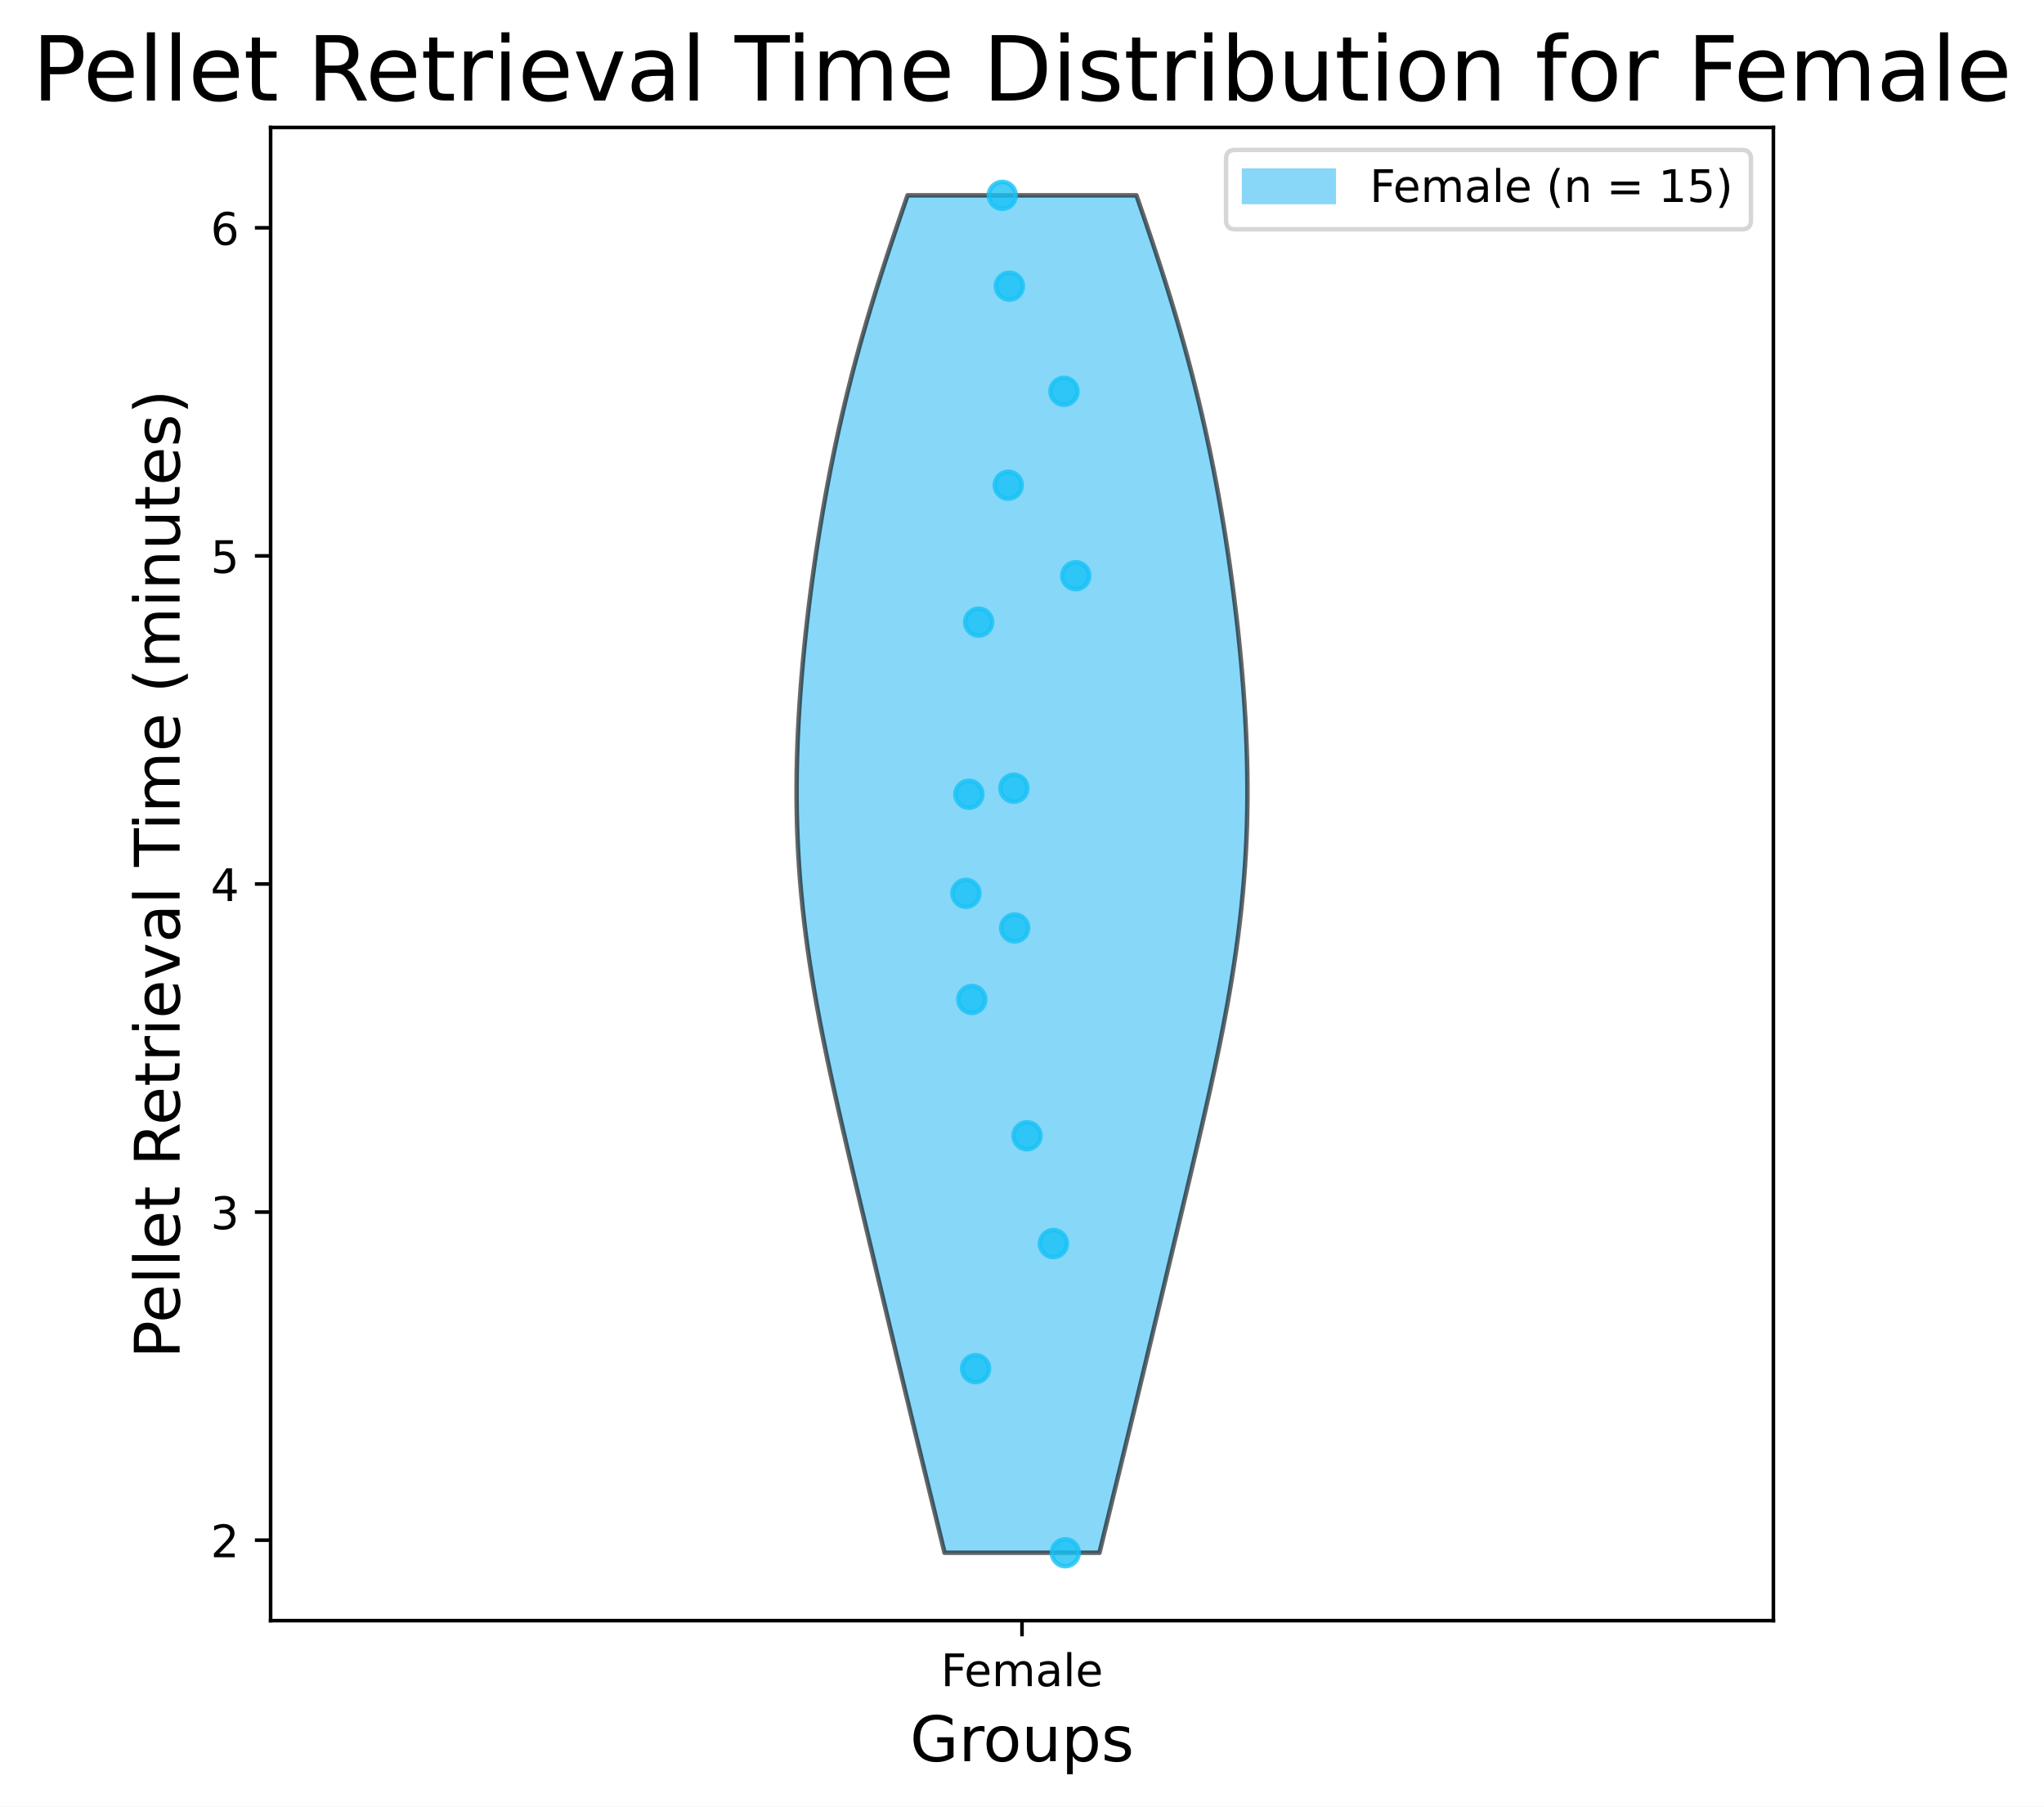
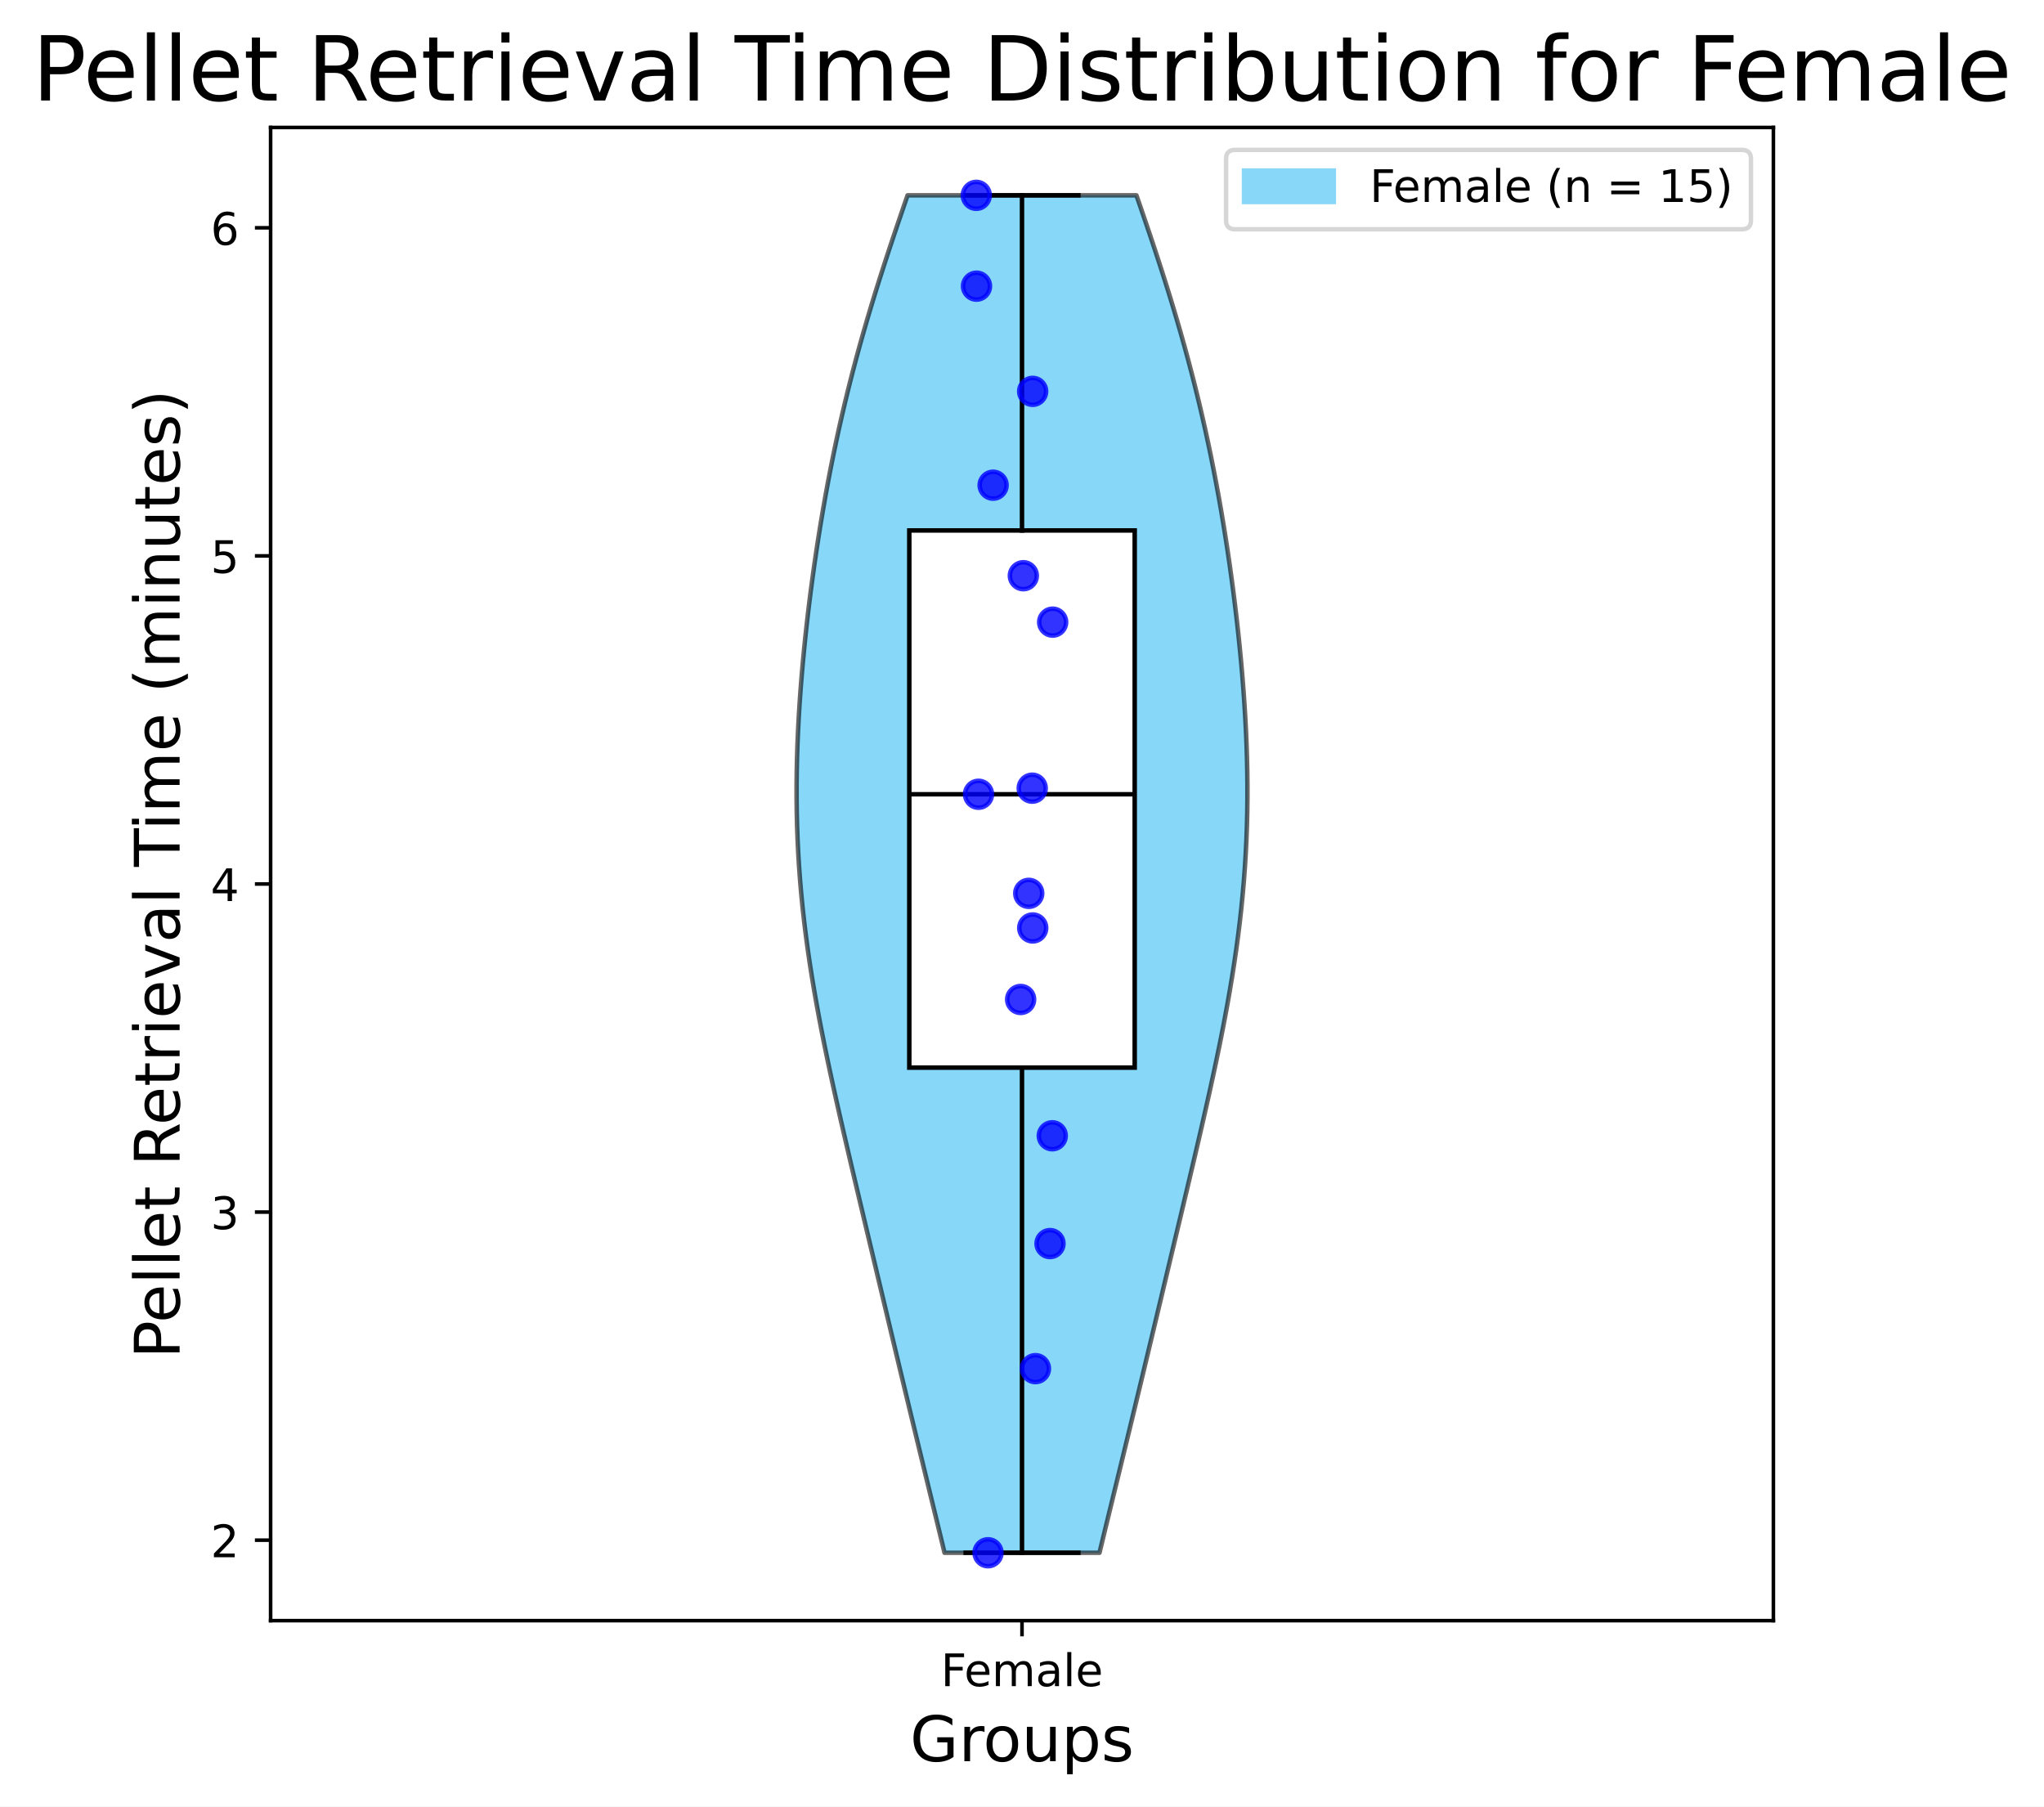
<svg xmlns="http://www.w3.org/2000/svg" xmlns:xlink="http://www.w3.org/1999/xlink" width="455.378pt" height="402.464pt" viewBox="0 0 455.378 402.464" version="1.1">
  <defs>
    <style type="text/css">*{stroke-linejoin: round; stroke-linecap: butt}</style>
  </defs>
  <g id="figure_1">
    <g id="patch_1">
      <path d="M 0 402.464  L 455.378 402.464  L 455.378 0  L 0 0  z " style="fill: #ffffff" />
    </g>
    <g id="axes_1">
      <g id="patch_2">
        <path d="M 60.289 361.037  L 395.089 361.037  L 395.089 28.397  L 60.289 28.397  z " style="fill: #ffffff" />
      </g>
      <g id="PolyCollection_1">
        <defs>
-           <path id="m61cc4d556c" d="M 244.951 -56.547  L 210.427 -56.547  L 209.687 -59.602  L 208.944 -62.657  L 208.199 -65.711  L 207.453 -68.766  L 206.707 -71.82  L 205.961 -74.875  L 205.217 -77.929  L 204.473 -80.984  L 203.731 -84.038  L 202.991 -87.093  L 202.253 -90.147  L 201.517 -93.202  L 200.782 -96.257  L 200.049 -99.311  L 199.317 -102.366  L 198.586 -105.42  L 197.856 -108.475  L 197.127 -111.529  L 196.397 -114.584  L 195.668 -117.638  L 194.939 -120.693  L 194.21 -123.748  L 193.481 -126.802  L 192.752 -129.857  L 192.024 -132.911  L 191.296 -135.966  L 190.571 -139.02  L 189.849 -142.075  L 189.13 -145.129  L 188.416 -148.184  L 187.708 -151.238  L 187.009 -154.293  L 186.319 -157.347  L 185.641 -160.402  L 184.976 -163.457  L 184.327 -166.511  L 183.695 -169.566  L 183.084 -172.62  L 182.495 -175.675  L 181.931 -178.729  L 181.393 -181.784  L 180.883 -184.838  L 180.405 -187.893  L 179.958 -190.947  L 179.545 -194.002  L 179.168 -197.057  L 178.827 -200.111  L 178.524 -203.166  L 178.258 -206.22  L 178.031 -209.275  L 177.843 -212.329  L 177.693 -215.384  L 177.581 -218.438  L 177.507 -221.493  L 177.47 -224.548  L 177.469 -227.602  L 177.503 -230.657  L 177.571 -233.711  L 177.671 -236.766  L 177.803 -239.82  L 177.964 -242.875  L 178.154 -245.929  L 178.371 -248.984  L 178.615 -252.038  L 178.883 -255.093  L 179.175 -258.147  L 179.491 -261.202  L 179.829 -264.257  L 180.189 -267.311  L 180.571 -270.366  L 180.975 -273.42  L 181.4 -276.475  L 181.846 -279.529  L 182.315 -282.584  L 182.806 -285.638  L 183.32 -288.693  L 183.857 -291.748  L 184.419 -294.802  L 185.005 -297.857  L 185.618 -300.911  L 186.256 -303.966  L 186.922 -307.02  L 187.615 -310.075  L 188.336 -313.129  L 189.085 -316.184  L 189.862 -319.238  L 190.668 -322.293  L 191.501 -325.348  L 192.362 -328.402  L 193.25 -331.457  L 194.163 -334.511  L 195.1 -337.566  L 196.061 -340.62  L 197.043 -343.675  L 198.044 -346.729  L 199.061 -349.784  L 200.094 -352.838  L 201.138 -355.893  L 202.191 -358.947  L 253.187 -358.947  L 253.187 -358.947  L 254.24 -355.893  L 255.284 -352.838  L 256.317 -349.784  L 257.335 -346.729  L 258.335 -343.675  L 259.317 -340.62  L 260.278 -337.566  L 261.215 -334.511  L 262.129 -331.457  L 263.016 -328.402  L 263.877 -325.348  L 264.71 -322.293  L 265.516 -319.238  L 266.293 -316.184  L 267.042 -313.129  L 267.763 -310.075  L 268.456 -307.02  L 269.122 -303.966  L 269.76 -300.911  L 270.373 -297.857  L 270.959 -294.802  L 271.521 -291.748  L 272.058 -288.693  L 272.572 -285.638  L 273.063 -282.584  L 273.532 -279.529  L 273.979 -276.475  L 274.404 -273.42  L 274.807 -270.366  L 275.189 -267.311  L 275.549 -264.257  L 275.887 -261.202  L 276.203 -258.147  L 276.495 -255.093  L 276.764 -252.038  L 277.007 -248.984  L 277.224 -245.929  L 277.414 -242.875  L 277.576 -239.82  L 277.707 -236.766  L 277.807 -233.711  L 277.875 -230.657  L 277.909 -227.602  L 277.908 -224.548  L 277.871 -221.493  L 277.797 -218.438  L 277.685 -215.384  L 277.535 -212.329  L 277.347 -209.275  L 277.12 -206.22  L 276.854 -203.166  L 276.551 -200.111  L 276.21 -197.057  L 275.833 -194.002  L 275.42 -190.947  L 274.974 -187.893  L 274.495 -184.838  L 273.985 -181.784  L 273.447 -178.729  L 272.883 -175.675  L 272.294 -172.62  L 271.683 -169.566  L 271.051 -166.511  L 270.402 -163.457  L 269.738 -160.402  L 269.059 -157.347  L 268.369 -154.293  L 267.67 -151.238  L 266.962 -148.184  L 266.248 -145.129  L 265.53 -142.075  L 264.807 -139.02  L 264.082 -135.966  L 263.355 -132.911  L 262.626 -129.857  L 261.897 -126.802  L 261.168 -123.748  L 260.439 -120.693  L 259.71 -117.638  L 258.981 -114.584  L 258.252 -111.529  L 257.522 -108.475  L 256.792 -105.42  L 256.061 -102.366  L 255.329 -99.311  L 254.596 -96.257  L 253.861 -93.202  L 253.125 -90.147  L 252.387 -87.093  L 251.647 -84.038  L 250.905 -80.984  L 250.161 -77.929  L 249.417 -74.875  L 248.671 -71.82  L 247.925 -68.766  L 247.179 -65.711  L 246.434 -62.657  L 245.691 -59.602  L 244.951 -56.547  z " style="stroke: #000000; stroke-opacity: 0.6" />
+           <path id="m3c4b15b2bb" d="M 244.951 -56.547  L 210.427 -56.547  L 209.687 -59.602  L 208.944 -62.657  L 208.199 -65.711  L 207.453 -68.766  L 206.707 -71.82  L 205.961 -74.875  L 205.217 -77.929  L 204.473 -80.984  L 203.731 -84.038  L 202.991 -87.093  L 202.253 -90.147  L 201.517 -93.202  L 200.782 -96.257  L 200.049 -99.311  L 199.317 -102.366  L 198.586 -105.42  L 197.856 -108.475  L 197.127 -111.529  L 196.397 -114.584  L 195.668 -117.638  L 194.939 -120.693  L 194.21 -123.748  L 193.481 -126.802  L 192.752 -129.857  L 192.024 -132.911  L 191.296 -135.966  L 190.571 -139.02  L 189.849 -142.075  L 189.13 -145.129  L 188.416 -148.184  L 187.708 -151.238  L 187.009 -154.293  L 186.319 -157.347  L 185.641 -160.402  L 184.976 -163.457  L 184.327 -166.511  L 183.695 -169.566  L 183.084 -172.62  L 182.495 -175.675  L 181.931 -178.729  L 181.393 -181.784  L 180.883 -184.838  L 180.405 -187.893  L 179.958 -190.947  L 179.545 -194.002  L 179.168 -197.057  L 178.827 -200.111  L 178.524 -203.166  L 178.258 -206.22  L 178.031 -209.275  L 177.843 -212.329  L 177.693 -215.384  L 177.581 -218.438  L 177.507 -221.493  L 177.47 -224.548  L 177.469 -227.602  L 177.503 -230.657  L 177.571 -233.711  L 177.671 -236.766  L 177.803 -239.82  L 177.964 -242.875  L 178.154 -245.929  L 178.371 -248.984  L 178.615 -252.038  L 178.883 -255.093  L 179.175 -258.147  L 179.491 -261.202  L 179.829 -264.257  L 180.189 -267.311  L 180.571 -270.366  L 180.975 -273.42  L 181.4 -276.475  L 181.846 -279.529  L 182.315 -282.584  L 182.806 -285.638  L 183.32 -288.693  L 183.857 -291.748  L 184.419 -294.802  L 185.005 -297.857  L 185.618 -300.911  L 186.256 -303.966  L 186.922 -307.02  L 187.615 -310.075  L 188.336 -313.129  L 189.085 -316.184  L 189.862 -319.238  L 190.668 -322.293  L 191.501 -325.348  L 192.362 -328.402  L 193.25 -331.457  L 194.163 -334.511  L 195.1 -337.566  L 196.061 -340.62  L 197.043 -343.675  L 198.044 -346.729  L 199.061 -349.784  L 200.094 -352.838  L 201.138 -355.893  L 202.191 -358.947  L 253.187 -358.947  L 253.187 -358.947  L 254.24 -355.893  L 255.284 -352.838  L 256.317 -349.784  L 257.335 -346.729  L 258.335 -343.675  L 259.317 -340.62  L 260.278 -337.566  L 261.215 -334.511  L 262.129 -331.457  L 263.016 -328.402  L 263.877 -325.348  L 264.71 -322.293  L 265.516 -319.238  L 266.293 -316.184  L 267.042 -313.129  L 267.763 -310.075  L 268.456 -307.02  L 269.122 -303.966  L 269.76 -300.911  L 270.373 -297.857  L 270.959 -294.802  L 271.521 -291.748  L 272.058 -288.693  L 272.572 -285.638  L 273.063 -282.584  L 273.532 -279.529  L 273.979 -276.475  L 274.404 -273.42  L 274.807 -270.366  L 275.189 -267.311  L 275.549 -264.257  L 275.887 -261.202  L 276.203 -258.147  L 276.495 -255.093  L 276.764 -252.038  L 277.007 -248.984  L 277.224 -245.929  L 277.414 -242.875  L 277.576 -239.82  L 277.707 -236.766  L 277.807 -233.711  L 277.875 -230.657  L 277.909 -227.602  L 277.908 -224.548  L 277.871 -221.493  L 277.797 -218.438  L 277.685 -215.384  L 277.535 -212.329  L 277.347 -209.275  L 277.12 -206.22  L 276.854 -203.166  L 276.551 -200.111  L 276.21 -197.057  L 275.833 -194.002  L 275.42 -190.947  L 274.974 -187.893  L 274.495 -184.838  L 273.985 -181.784  L 273.447 -178.729  L 272.883 -175.675  L 272.294 -172.62  L 271.683 -169.566  L 271.051 -166.511  L 270.402 -163.457  L 269.738 -160.402  L 269.059 -157.347  L 268.369 -154.293  L 267.67 -151.238  L 266.962 -148.184  L 266.248 -145.129  L 265.53 -142.075  L 264.807 -139.02  L 264.082 -135.966  L 263.355 -132.911  L 262.626 -129.857  L 261.897 -126.802  L 261.168 -123.748  L 260.439 -120.693  L 259.71 -117.638  L 258.981 -114.584  L 258.252 -111.529  L 257.522 -108.475  L 256.792 -105.42  L 256.061 -102.366  L 255.329 -99.311  L 254.596 -96.257  L 253.861 -93.202  L 253.125 -90.147  L 252.387 -87.093  L 251.647 -84.038  L 250.905 -80.984  L 250.161 -77.929  L 249.417 -74.875  L 248.671 -71.82  L 247.925 -68.766  L 247.179 -65.711  L 246.434 -62.657  L 245.691 -59.602  L 244.951 -56.547  z " style="stroke: #000000; stroke-opacity: 0.6" />
        </defs>
-         <g clip-path="url(#p6b167f30e0)">
-           <use xlink:href="#m61cc4d556c" x="0" y="402.464" style="fill: #38bcf5; fill-opacity: 0.6; stroke: #000000; stroke-opacity: 0.6" />
+         <g clip-path="url(#peb866b49e2)">
+           <use xlink:href="#m3c4b15b2bb" x="0" y="402.464" style="fill: #38bcf5; fill-opacity: 0.6; stroke: #000000; stroke-opacity: 0.6" />
        </g>
      </g>
      <g id="matplotlib.axis_1">
        <g id="xtick_1">
          <g id="line2d_1">
            <defs>
-               <path id="ma0b319fe1e" d="M 0 0  L 0 3.5  " style="stroke: #000000; stroke-width: 0.8" />
-             </defs>
-             <g>
-               <use xlink:href="#ma0b319fe1e" x="227.689" y="361.037" style="stroke: #000000; stroke-width: 0.8" />
+               <path id="m473e9df59f" d="M 0 0  L 0 3.5  " style="stroke: #000000; stroke-width: 0.8" />
+             </defs>
+             <g>
+               <use xlink:href="#m473e9df59f" x="227.689" y="361.037" style="stroke: #000000; stroke-width: 0.8" />
            </g>
          </g>
          <g id="text_1">
            <g transform="translate(209.6117 375.6353) scale(0.1 -0.1)">
              <defs>
                <path id="DejaVuSans-46" d="M 628 4666  L 3309 4666  L 3309 4134  L 1259 4134  L 1259 2759  L 3109 2759  L 3109 2228  L 1259 2228  L 1259 0  L 628 0  L 628 4666  z " transform="scale(0.015625)" />
                <path id="DejaVuSans-65" d="M 3597 1894  L 3597 1613  L 953 1613  Q 991 1019 1311 708  Q 1631 397 2203 397  Q 2534 397 2845 478  Q 3156 559 3463 722  L 3463 178  Q 3153 47 2828 -22  Q 2503 -91 2169 -91  Q 1331 -91 842 396  Q 353 884 353 1716  Q 353 2575 817 3079  Q 1281 3584 2069 3584  Q 2775 3584 3186 3129  Q 3597 2675 3597 1894  z M 3022 2063  Q 3016 2534 2758 2815  Q 2500 3097 2075 3097  Q 1594 3097 1305 2825  Q 1016 2553 972 2059  L 3022 2063  z " transform="scale(0.015625)" />
                <path id="DejaVuSans-6d" d="M 3328 2828  Q 3544 3216 3844 3400  Q 4144 3584 4550 3584  Q 5097 3584 5394 3201  Q 5691 2819 5691 2113  L 5691 0  L 5113 0  L 5113 2094  Q 5113 2597 4934 2840  Q 4756 3084 4391 3084  Q 3944 3084 3684 2787  Q 3425 2491 3425 1978  L 3425 0  L 2847 0  L 2847 2094  Q 2847 2600 2669 2842  Q 2491 3084 2119 3084  Q 1678 3084 1418 2786  Q 1159 2488 1159 1978  L 1159 0  L 581 0  L 581 3500  L 1159 3500  L 1159 2956  Q 1356 3278 1631 3431  Q 1906 3584 2284 3584  Q 2666 3584 2933 3390  Q 3200 3197 3328 2828  z " transform="scale(0.015625)" />
                <path id="DejaVuSans-61" d="M 2194 1759  Q 1497 1759 1228 1600  Q 959 1441 959 1056  Q 959 750 1161 570  Q 1363 391 1709 391  Q 2188 391 2477 730  Q 2766 1069 2766 1631  L 2766 1759  L 2194 1759  z M 3341 1997  L 3341 0  L 2766 0  L 2766 531  Q 2569 213 2275 61  Q 1981 -91 1556 -91  Q 1019 -91 701 211  Q 384 513 384 1019  Q 384 1609 779 1909  Q 1175 2209 1959 2209  L 2766 2209  L 2766 2266  Q 2766 2663 2505 2880  Q 2244 3097 1772 3097  Q 1472 3097 1187 3025  Q 903 2953 641 2809  L 641 3341  Q 956 3463 1253 3523  Q 1550 3584 1831 3584  Q 2591 3584 2966 3190  Q 3341 2797 3341 1997  z " transform="scale(0.015625)" />
                <path id="DejaVuSans-6c" d="M 603 4863  L 1178 4863  L 1178 0  L 603 0  L 603 4863  z " transform="scale(0.015625)" />
              </defs>
              <use xlink:href="#DejaVuSans-46" />
              <use xlink:href="#DejaVuSans-65" x="52.02" />
              <use xlink:href="#DejaVuSans-6d" x="113.543" />
              <use xlink:href="#DejaVuSans-61" x="210.955" />
              <use xlink:href="#DejaVuSans-6c" x="272.234" />
              <use xlink:href="#DejaVuSans-65" x="300.018" />
            </g>
          </g>
        </g>
        <g id="text_2">
          <g transform="translate(202.7352 392.3528) scale(0.14 -0.14)">
            <defs>
              <path id="DejaVuSans-47" d="M 3809 666  L 3809 1919  L 2778 1919  L 2778 2438  L 4434 2438  L 4434 434  Q 4069 175 3628 42  Q 3188 -91 2688 -91  Q 1594 -91 976 548  Q 359 1188 359 2328  Q 359 3472 976 4111  Q 1594 4750 2688 4750  Q 3144 4750 3555 4637  Q 3966 4525 4313 4306  L 4313 3634  Q 3963 3931 3569 4081  Q 3175 4231 2741 4231  Q 1884 4231 1454 3753  Q 1025 3275 1025 2328  Q 1025 1384 1454 906  Q 1884 428 2741 428  Q 3075 428 3337 486  Q 3600 544 3809 666  z " transform="scale(0.015625)" />
              <path id="DejaVuSans-72" d="M 2631 2963  Q 2534 3019 2420 3045  Q 2306 3072 2169 3072  Q 1681 3072 1420 2755  Q 1159 2438 1159 1844  L 1159 0  L 581 0  L 581 3500  L 1159 3500  L 1159 2956  Q 1341 3275 1631 3429  Q 1922 3584 2338 3584  Q 2397 3584 2469 3576  Q 2541 3569 2628 3553  L 2631 2963  z " transform="scale(0.015625)" />
              <path id="DejaVuSans-6f" d="M 1959 3097  Q 1497 3097 1228 2736  Q 959 2375 959 1747  Q 959 1119 1226 758  Q 1494 397 1959 397  Q 2419 397 2687 759  Q 2956 1122 2956 1747  Q 2956 2369 2687 2733  Q 2419 3097 1959 3097  z M 1959 3584  Q 2709 3584 3137 3096  Q 3566 2609 3566 1747  Q 3566 888 3137 398  Q 2709 -91 1959 -91  Q 1206 -91 779 398  Q 353 888 353 1747  Q 353 2609 779 3096  Q 1206 3584 1959 3584  z " transform="scale(0.015625)" />
              <path id="DejaVuSans-75" d="M 544 1381  L 544 3500  L 1119 3500  L 1119 1403  Q 1119 906 1312 657  Q 1506 409 1894 409  Q 2359 409 2629 706  Q 2900 1003 2900 1516  L 2900 3500  L 3475 3500  L 3475 0  L 2900 0  L 2900 538  Q 2691 219 2414 64  Q 2138 -91 1772 -91  Q 1169 -91 856 284  Q 544 659 544 1381  z M 1991 3584  L 1991 3584  z " transform="scale(0.015625)" />
              <path id="DejaVuSans-70" d="M 1159 525  L 1159 -1331  L 581 -1331  L 581 3500  L 1159 3500  L 1159 2969  Q 1341 3281 1617 3432  Q 1894 3584 2278 3584  Q 2916 3584 3314 3078  Q 3713 2572 3713 1747  Q 3713 922 3314 415  Q 2916 -91 2278 -91  Q 1894 -91 1617 61  Q 1341 213 1159 525  z M 3116 1747  Q 3116 2381 2855 2742  Q 2594 3103 2138 3103  Q 1681 3103 1420 2742  Q 1159 2381 1159 1747  Q 1159 1113 1420 752  Q 1681 391 2138 391  Q 2594 391 2855 752  Q 3116 1113 3116 1747  z " transform="scale(0.015625)" />
              <path id="DejaVuSans-73" d="M 2834 3397  L 2834 2853  Q 2591 2978 2328 3040  Q 2066 3103 1784 3103  Q 1356 3103 1142 2972  Q 928 2841 928 2578  Q 928 2378 1081 2264  Q 1234 2150 1697 2047  L 1894 2003  Q 2506 1872 2764 1633  Q 3022 1394 3022 966  Q 3022 478 2636 193  Q 2250 -91 1575 -91  Q 1294 -91 989 -36  Q 684 19 347 128  L 347 722  Q 666 556 975 473  Q 1284 391 1588 391  Q 1994 391 2212 530  Q 2431 669 2431 922  Q 2431 1156 2273 1281  Q 2116 1406 1581 1522  L 1381 1569  Q 847 1681 609 1914  Q 372 2147 372 2553  Q 372 3047 722 3315  Q 1072 3584 1716 3584  Q 2034 3584 2315 3537  Q 2597 3491 2834 3397  z " transform="scale(0.015625)" />
            </defs>
            <use xlink:href="#DejaVuSans-47" />
            <use xlink:href="#DejaVuSans-72" x="77.49" />
            <use xlink:href="#DejaVuSans-6f" x="116.354" />
            <use xlink:href="#DejaVuSans-75" x="177.535" />
            <use xlink:href="#DejaVuSans-70" x="240.914" />
            <use xlink:href="#DejaVuSans-73" x="304.391" />
          </g>
        </g>
      </g>
      <g id="matplotlib.axis_2">
        <g id="ytick_1">
          <g id="line2d_2">
            <defs>
-               <path id="m61350d45e8" d="M 0 0  L -3.5 0  " style="stroke: #000000; stroke-width: 0.8" />
-             </defs>
-             <g>
-               <use xlink:href="#m61350d45e8" x="60.289" y="343.114" style="stroke: #000000; stroke-width: 0.8" />
+               <path id="m2803e04459" d="M 0 0  L -3.5 0  " style="stroke: #000000; stroke-width: 0.8" />
+             </defs>
+             <g>
+               <use xlink:href="#m2803e04459" x="60.289" y="343.114" style="stroke: #000000; stroke-width: 0.8" />
            </g>
          </g>
          <g id="text_3">
            <g transform="translate(46.92656 346.9131) scale(0.1 -0.1)">
              <defs>
                <path id="DejaVuSans-32" d="M 1228 531  L 3431 531  L 3431 0  L 469 0  L 469 531  Q 828 903 1448 1529  Q 2069 2156 2228 2338  Q 2531 2678 2651 2914  Q 2772 3150 2772 3378  Q 2772 3750 2511 3984  Q 2250 4219 1831 4219  Q 1534 4219 1204 4116  Q 875 4013 500 3803  L 500 4441  Q 881 4594 1212 4672  Q 1544 4750 1819 4750  Q 2544 4750 2975 4387  Q 3406 4025 3406 3419  Q 3406 3131 3298 2873  Q 3191 2616 2906 2266  Q 2828 2175 2409 1742  Q 1991 1309 1228 531  z " transform="scale(0.015625)" />
              </defs>
              <use xlink:href="#DejaVuSans-32" />
            </g>
          </g>
        </g>
        <g id="ytick_2">
          <g id="line2d_3">
            <g>
-               <use xlink:href="#m61350d45e8" x="60.289" y="270.023" style="stroke: #000000; stroke-width: 0.8" />
+               <use xlink:href="#m2803e04459" x="60.289" y="270.023" style="stroke: #000000; stroke-width: 0.8" />
            </g>
          </g>
          <g id="text_4">
            <g transform="translate(46.92656 273.8222) scale(0.1 -0.1)">
              <defs>
                <path id="DejaVuSans-33" d="M 2597 2516  Q 3050 2419 3304 2112  Q 3559 1806 3559 1356  Q 3559 666 3084 287  Q 2609 -91 1734 -91  Q 1441 -91 1130 -33  Q 819 25 488 141  L 488 750  Q 750 597 1062 519  Q 1375 441 1716 441  Q 2309 441 2620 675  Q 2931 909 2931 1356  Q 2931 1769 2642 2001  Q 2353 2234 1838 2234  L 1294 2234  L 1294 2753  L 1863 2753  Q 2328 2753 2575 2939  Q 2822 3125 2822 3475  Q 2822 3834 2567 4026  Q 2313 4219 1838 4219  Q 1578 4219 1281 4162  Q 984 4106 628 3988  L 628 4550  Q 988 4650 1302 4700  Q 1616 4750 1894 4750  Q 2613 4750 3031 4423  Q 3450 4097 3450 3541  Q 3450 3153 3228 2886  Q 3006 2619 2597 2516  z " transform="scale(0.015625)" />
              </defs>
              <use xlink:href="#DejaVuSans-33" />
            </g>
          </g>
        </g>
        <g id="ytick_3">
          <g id="line2d_4">
            <g>
-               <use xlink:href="#m61350d45e8" x="60.289" y="196.932" style="stroke: #000000; stroke-width: 0.8" />
+               <use xlink:href="#m2803e04459" x="60.289" y="196.932" style="stroke: #000000; stroke-width: 0.8" />
            </g>
          </g>
          <g id="text_5">
            <g transform="translate(46.92656 200.7313) scale(0.1 -0.1)">
              <defs>
                <path id="DejaVuSans-34" d="M 2419 4116  L 825 1625  L 2419 1625  L 2419 4116  z M 2253 4666  L 3047 4666  L 3047 1625  L 3713 1625  L 3713 1100  L 3047 1100  L 3047 0  L 2419 0  L 2419 1100  L 313 1100  L 313 1709  L 2253 4666  z " transform="scale(0.015625)" />
              </defs>
              <use xlink:href="#DejaVuSans-34" />
            </g>
          </g>
        </g>
        <g id="ytick_4">
          <g id="line2d_5">
            <g>
-               <use xlink:href="#m61350d45e8" x="60.289" y="123.841" style="stroke: #000000; stroke-width: 0.8" />
+               <use xlink:href="#m2803e04459" x="60.289" y="123.841" style="stroke: #000000; stroke-width: 0.8" />
            </g>
          </g>
          <g id="text_6">
            <g transform="translate(46.92656 127.6405) scale(0.1 -0.1)">
              <defs>
                <path id="DejaVuSans-35" d="M 691 4666  L 3169 4666  L 3169 4134  L 1269 4134  L 1269 2991  Q 1406 3038 1543 3061  Q 1681 3084 1819 3084  Q 2600 3084 3056 2656  Q 3513 2228 3513 1497  Q 3513 744 3044 326  Q 2575 -91 1722 -91  Q 1428 -91 1123 -41  Q 819 9 494 109  L 494 744  Q 775 591 1075 516  Q 1375 441 1709 441  Q 2250 441 2565 725  Q 2881 1009 2881 1497  Q 2881 1984 2565 2268  Q 2250 2553 1709 2553  Q 1456 2553 1204 2497  Q 953 2441 691 2322  L 691 4666  z " transform="scale(0.015625)" />
              </defs>
              <use xlink:href="#DejaVuSans-35" />
            </g>
          </g>
        </g>
        <g id="ytick_5">
          <g id="line2d_6">
            <g>
-               <use xlink:href="#m61350d45e8" x="60.289" y="50.75" style="stroke: #000000; stroke-width: 0.8" />
+               <use xlink:href="#m2803e04459" x="60.289" y="50.75" style="stroke: #000000; stroke-width: 0.8" />
            </g>
          </g>
          <g id="text_7">
            <g transform="translate(46.92656 54.54957) scale(0.1 -0.1)">
              <defs>
                <path id="DejaVuSans-36" d="M 2113 2584  Q 1688 2584 1439 2293  Q 1191 2003 1191 1497  Q 1191 994 1439 701  Q 1688 409 2113 409  Q 2538 409 2786 701  Q 3034 994 3034 1497  Q 3034 2003 2786 2293  Q 2538 2584 2113 2584  z M 3366 4563  L 3366 3988  Q 3128 4100 2886 4159  Q 2644 4219 2406 4219  Q 1781 4219 1451 3797  Q 1122 3375 1075 2522  Q 1259 2794 1537 2939  Q 1816 3084 2150 3084  Q 2853 3084 3261 2657  Q 3669 2231 3669 1497  Q 3669 778 3244 343  Q 2819 -91 2113 -91  Q 1303 -91 875 529  Q 447 1150 447 2328  Q 447 3434 972 4092  Q 1497 4750 2381 4750  Q 2619 4750 2861 4703  Q 3103 4656 3366 4563  z " transform="scale(0.015625)" />
              </defs>
              <use xlink:href="#DejaVuSans-36" />
            </g>
          </g>
        </g>
        <g id="text_8">
          <g transform="translate(40.015 302.6361) rotate(-90) scale(0.14 -0.14)">
            <defs>
              <path id="DejaVuSans-50" d="M 1259 4147  L 1259 2394  L 2053 2394  Q 2494 2394 2734 2622  Q 2975 2850 2975 3272  Q 2975 3691 2734 3919  Q 2494 4147 2053 4147  L 1259 4147  z M 628 4666  L 2053 4666  Q 2838 4666 3239 4311  Q 3641 3956 3641 3272  Q 3641 2581 3239 2228  Q 2838 1875 2053 1875  L 1259 1875  L 1259 0  L 628 0  L 628 4666  z " transform="scale(0.015625)" />
              <path id="DejaVuSans-74" d="M 1172 4494  L 1172 3500  L 2356 3500  L 2356 3053  L 1172 3053  L 1172 1153  Q 1172 725 1289 603  Q 1406 481 1766 481  L 2356 481  L 2356 0  L 1766 0  Q 1100 0 847 248  Q 594 497 594 1153  L 594 3053  L 172 3053  L 172 3500  L 594 3500  L 594 4494  L 1172 4494  z " transform="scale(0.015625)" />
              <path id="DejaVuSans-20" transform="scale(0.015625)" />
              <path id="DejaVuSans-52" d="M 2841 2188  Q 3044 2119 3236 1894  Q 3428 1669 3622 1275  L 4263 0  L 3584 0  L 2988 1197  Q 2756 1666 2539 1819  Q 2322 1972 1947 1972  L 1259 1972  L 1259 0  L 628 0  L 628 4666  L 2053 4666  Q 2853 4666 3247 4331  Q 3641 3997 3641 3322  Q 3641 2881 3436 2590  Q 3231 2300 2841 2188  z M 1259 4147  L 1259 2491  L 2053 2491  Q 2509 2491 2742 2702  Q 2975 2913 2975 3322  Q 2975 3731 2742 3939  Q 2509 4147 2053 4147  L 1259 4147  z " transform="scale(0.015625)" />
              <path id="DejaVuSans-69" d="M 603 3500  L 1178 3500  L 1178 0  L 603 0  L 603 3500  z M 603 4863  L 1178 4863  L 1178 4134  L 603 4134  L 603 4863  z " transform="scale(0.015625)" />
              <path id="DejaVuSans-76" d="M 191 3500  L 800 3500  L 1894 563  L 2988 3500  L 3597 3500  L 2284 0  L 1503 0  L 191 3500  z " transform="scale(0.015625)" />
              <path id="DejaVuSans-54" d="M -19 4666  L 3928 4666  L 3928 4134  L 2272 4134  L 2272 0  L 1638 0  L 1638 4134  L -19 4134  L -19 4666  z " transform="scale(0.015625)" />
              <path id="DejaVuSans-28" d="M 1984 4856  Q 1566 4138 1362 3434  Q 1159 2731 1159 2009  Q 1159 1288 1364 580  Q 1569 -128 1984 -844  L 1484 -844  Q 1016 -109 783 600  Q 550 1309 550 2009  Q 550 2706 781 3412  Q 1013 4119 1484 4856  L 1984 4856  z " transform="scale(0.015625)" />
              <path id="DejaVuSans-6e" d="M 3513 2113  L 3513 0  L 2938 0  L 2938 2094  Q 2938 2591 2744 2837  Q 2550 3084 2163 3084  Q 1697 3084 1428 2787  Q 1159 2491 1159 1978  L 1159 0  L 581 0  L 581 3500  L 1159 3500  L 1159 2956  Q 1366 3272 1645 3428  Q 1925 3584 2291 3584  Q 2894 3584 3203 3211  Q 3513 2838 3513 2113  z " transform="scale(0.015625)" />
              <path id="DejaVuSans-29" d="M 513 4856  L 1013 4856  Q 1481 4119 1714 3412  Q 1947 2706 1947 2009  Q 1947 1309 1714 600  Q 1481 -109 1013 -844  L 513 -844  Q 928 -128 1133 580  Q 1338 1288 1338 2009  Q 1338 2731 1133 3434  Q 928 4138 513 4856  z " transform="scale(0.015625)" />
            </defs>
            <use xlink:href="#DejaVuSans-50" />
            <use xlink:href="#DejaVuSans-65" x="56.678" />
            <use xlink:href="#DejaVuSans-6c" x="118.201" />
            <use xlink:href="#DejaVuSans-6c" x="145.984" />
            <use xlink:href="#DejaVuSans-65" x="173.768" />
            <use xlink:href="#DejaVuSans-74" x="235.291" />
            <use xlink:href="#DejaVuSans-20" x="274.5" />
            <use xlink:href="#DejaVuSans-52" x="306.287" />
            <use xlink:href="#DejaVuSans-65" x="371.27" />
            <use xlink:href="#DejaVuSans-74" x="432.793" />
            <use xlink:href="#DejaVuSans-72" x="472.002" />
            <use xlink:href="#DejaVuSans-69" x="513.115" />
            <use xlink:href="#DejaVuSans-65" x="540.898" />
            <use xlink:href="#DejaVuSans-76" x="602.422" />
            <use xlink:href="#DejaVuSans-61" x="661.602" />
            <use xlink:href="#DejaVuSans-6c" x="722.881" />
            <use xlink:href="#DejaVuSans-20" x="750.664" />
            <use xlink:href="#DejaVuSans-54" x="782.451" />
            <use xlink:href="#DejaVuSans-69" x="840.41" />
            <use xlink:href="#DejaVuSans-6d" x="868.193" />
            <use xlink:href="#DejaVuSans-65" x="965.605" />
            <use xlink:href="#DejaVuSans-20" x="1027.129" />
            <use xlink:href="#DejaVuSans-28" x="1058.916" />
            <use xlink:href="#DejaVuSans-6d" x="1097.93" />
            <use xlink:href="#DejaVuSans-69" x="1195.342" />
            <use xlink:href="#DejaVuSans-6e" x="1223.125" />
            <use xlink:href="#DejaVuSans-75" x="1286.504" />
            <use xlink:href="#DejaVuSans-74" x="1349.883" />
            <use xlink:href="#DejaVuSans-65" x="1389.092" />
            <use xlink:href="#DejaVuSans-73" x="1450.615" />
            <use xlink:href="#DejaVuSans-29" x="1502.715" />
          </g>
        </g>
      </g>
      <g id="patch_3">
+         <path d="M 202.579 237.84  L 252.799 237.84  L 252.799 118.172  L 202.579 118.172  L 202.579 237.84  z " clip-path="url(#peb866b49e2)" style="fill: #ffffff; stroke: #000000; stroke-linejoin: miter" />
+       </g>
+       <g id="line2d_7">
+         <path d="M 227.689 237.84  L 227.689 345.917  " clip-path="url(#peb866b49e2)" style="fill: none; stroke: #000000; stroke-linecap: square" />
+       </g>
+       <g id="line2d_8">
+         <path d="M 227.689 118.172  L 227.689 43.517  " clip-path="url(#peb866b49e2)" style="fill: none; stroke: #000000; stroke-linecap: square" />
+       </g>
+       <g id="line2d_9">
+         <path d="M 215.134 345.917  L 240.244 345.917  " clip-path="url(#peb866b49e2)" style="fill: none; stroke: #000000; stroke-linecap: square" />
+       </g>
+       <g id="line2d_10">
+         <path d="M 215.134 43.517  L 240.244 43.517  " clip-path="url(#peb866b49e2)" style="fill: none; stroke: #000000; stroke-linecap: square" />
+       </g>
+       <g id="line2d_11">
+         <path d="M 202.579 176.941  L 252.799 176.941  " clip-path="url(#peb866b49e2)" style="fill: none; stroke: #000000" />
+       </g>
+       <g id="patch_4">
        <path d="M 60.289 361.037  L 60.289 28.397  " style="fill: none; stroke: #000000; stroke-width: 0.8; stroke-linejoin: miter; stroke-linecap: square" />
      </g>
-       <g id="patch_4">
+       <g id="patch_5">
        <path d="M 395.089 361.037  L 395.089 28.397  " style="fill: none; stroke: #000000; stroke-width: 0.8; stroke-linejoin: miter; stroke-linecap: square" />
      </g>
-       <g id="patch_5">
+       <g id="patch_6">
        <path d="M 60.289 361.037  L 395.089 361.037  " style="fill: none; stroke: #000000; stroke-width: 0.8; stroke-linejoin: miter; stroke-linecap: square" />
      </g>
-       <g id="patch_6">
+       <g id="patch_7">
        <path d="M 60.289 28.397  L 395.089 28.397  " style="fill: none; stroke: #000000; stroke-width: 0.8; stroke-linejoin: miter; stroke-linecap: square" />
      </g>
      <g id="PathCollection_1">
        <defs>
-           <path id="m13e89d5d06" d="M 0 3  C 0.796 3 1.559 2.684 2.121 2.121  C 2.684 1.559 3 0.796 3 0  C 3 -0.796 2.684 -1.559 2.121 -2.121  C 1.559 -2.684 0.796 -3 0 -3  C -0.796 -3 -1.559 -2.684 -2.121 -2.121  C -2.684 -1.559 -3 -0.796 -3 0  C -3 0.796 -2.684 1.559 -2.121 2.121  C -1.559 2.684 -0.796 3 0 3  z " style="stroke: #18c1f5; stroke-opacity: 0.8" />
+           <path id="m611af6f937" d="M 0 3  C 0.796 3 1.559 2.684 2.121 2.121  C 2.684 1.559 3 0.796 3 0  C 3 -0.796 2.684 -1.559 2.121 -2.121  C 1.559 -2.684 0.796 -3 0 -3  C -0.796 -3 -1.559 -2.684 -2.121 -2.121  C -2.684 -1.559 -3 -0.796 -3 0  C -3 0.796 -2.684 1.559 -2.121 2.121  C -1.559 2.684 -0.796 3 0 3  z " style="stroke: #0000ff; stroke-opacity: 0.8" />
        </defs>
-         <g clip-path="url(#p6b167f30e0)">
-           <use xlink:href="#m13e89d5d06" x="217.345" y="304.901" style="fill: #18c1f5; fill-opacity: 0.8; stroke: #18c1f5; stroke-opacity: 0.8" />
-           <use xlink:href="#m13e89d5d06" x="218.029" y="138.599" style="fill: #18c1f5; fill-opacity: 0.8; stroke: #18c1f5; stroke-opacity: 0.8" />
-           <use xlink:href="#m13e89d5d06" x="215.852" y="176.941" style="fill: #18c1f5; fill-opacity: 0.8; stroke: #18c1f5; stroke-opacity: 0.8" />
-           <use xlink:href="#m13e89d5d06" x="237.336" y="345.917" style="fill: #18c1f5; fill-opacity: 0.8; stroke: #18c1f5; stroke-opacity: 0.8" />
-           <use xlink:href="#m13e89d5d06" x="224.625" y="108.091" style="fill: #18c1f5; fill-opacity: 0.8; stroke: #18c1f5; stroke-opacity: 0.8" />
-           <use xlink:href="#m13e89d5d06" x="225.879" y="175.586" style="fill: #18c1f5; fill-opacity: 0.8; stroke: #18c1f5; stroke-opacity: 0.8" />
-           <use xlink:href="#m13e89d5d06" x="234.679" y="277.036" style="fill: #18c1f5; fill-opacity: 0.8; stroke: #18c1f5; stroke-opacity: 0.8" />
-           <use xlink:href="#m13e89d5d06" x="216.499" y="222.656" style="fill: #18c1f5; fill-opacity: 0.8; stroke: #18c1f5; stroke-opacity: 0.8" />
-           <use xlink:href="#m13e89d5d06" x="237.036" y="87.185" style="fill: #18c1f5; fill-opacity: 0.8; stroke: #18c1f5; stroke-opacity: 0.8" />
-           <use xlink:href="#m13e89d5d06" x="239.663" y="128.254" style="fill: #18c1f5; fill-opacity: 0.8; stroke: #18c1f5; stroke-opacity: 0.8" />
-           <use xlink:href="#m13e89d5d06" x="226.051" y="206.725" style="fill: #18c1f5; fill-opacity: 0.8; stroke: #18c1f5; stroke-opacity: 0.8" />
-           <use xlink:href="#m13e89d5d06" x="223.296" y="43.517" style="fill: #18c1f5; fill-opacity: 0.8; stroke: #18c1f5; stroke-opacity: 0.8" />
-           <use xlink:href="#m13e89d5d06" x="215.189" y="199.016" style="fill: #18c1f5; fill-opacity: 0.8; stroke: #18c1f5; stroke-opacity: 0.8" />
-           <use xlink:href="#m13e89d5d06" x="228.804" y="253.023" style="fill: #18c1f5; fill-opacity: 0.8; stroke: #18c1f5; stroke-opacity: 0.8" />
-           <use xlink:href="#m13e89d5d06" x="224.877" y="63.75" style="fill: #18c1f5; fill-opacity: 0.8; stroke: #18c1f5; stroke-opacity: 0.8" />
+         <g clip-path="url(#peb866b49e2)">
+           <use xlink:href="#m611af6f937" x="230.685" y="304.901" style="fill: #0000ff; fill-opacity: 0.8; stroke: #0000ff; stroke-opacity: 0.8" />
+           <use xlink:href="#m611af6f937" x="234.52" y="138.599" style="fill: #0000ff; fill-opacity: 0.8; stroke: #0000ff; stroke-opacity: 0.8" />
+           <use xlink:href="#m611af6f937" x="217.999" y="176.941" style="fill: #0000ff; fill-opacity: 0.8; stroke: #0000ff; stroke-opacity: 0.8" />
+           <use xlink:href="#m611af6f937" x="220.12" y="345.917" style="fill: #0000ff; fill-opacity: 0.8; stroke: #0000ff; stroke-opacity: 0.8" />
+           <use xlink:href="#m611af6f937" x="221.255" y="108.091" style="fill: #0000ff; fill-opacity: 0.8; stroke: #0000ff; stroke-opacity: 0.8" />
+           <use xlink:href="#m611af6f937" x="229.967" y="175.586" style="fill: #0000ff; fill-opacity: 0.8; stroke: #0000ff; stroke-opacity: 0.8" />
+           <use xlink:href="#m611af6f937" x="233.929" y="277.036" style="fill: #0000ff; fill-opacity: 0.8; stroke: #0000ff; stroke-opacity: 0.8" />
+           <use xlink:href="#m611af6f937" x="227.387" y="222.656" style="fill: #0000ff; fill-opacity: 0.8; stroke: #0000ff; stroke-opacity: 0.8" />
+           <use xlink:href="#m611af6f937" x="230.064" y="87.185" style="fill: #0000ff; fill-opacity: 0.8; stroke: #0000ff; stroke-opacity: 0.8" />
+           <use xlink:href="#m611af6f937" x="227.986" y="128.254" style="fill: #0000ff; fill-opacity: 0.8; stroke: #0000ff; stroke-opacity: 0.8" />
+           <use xlink:href="#m611af6f937" x="230.079" y="206.725" style="fill: #0000ff; fill-opacity: 0.8; stroke: #0000ff; stroke-opacity: 0.8" />
+           <use xlink:href="#m611af6f937" x="217.504" y="43.517" style="fill: #0000ff; fill-opacity: 0.8; stroke: #0000ff; stroke-opacity: 0.8" />
+           <use xlink:href="#m611af6f937" x="229.191" y="199.016" style="fill: #0000ff; fill-opacity: 0.8; stroke: #0000ff; stroke-opacity: 0.8" />
+           <use xlink:href="#m611af6f937" x="234.433" y="253.023" style="fill: #0000ff; fill-opacity: 0.8; stroke: #0000ff; stroke-opacity: 0.8" />
+           <use xlink:href="#m611af6f937" x="217.554" y="63.75" style="fill: #0000ff; fill-opacity: 0.8; stroke: #0000ff; stroke-opacity: 0.8" />
        </g>
      </g>
      <g id="text_9">
        <g transform="translate(7.2 22.39688) scale(0.2 -0.2)">
          <defs>
            <path id="DejaVuSans-44" d="M 1259 4147  L 1259 519  L 2022 519  Q 2988 519 3436 956  Q 3884 1394 3884 2338  Q 3884 3275 3436 3711  Q 2988 4147 2022 4147  L 1259 4147  z M 628 4666  L 1925 4666  Q 3281 4666 3915 4102  Q 4550 3538 4550 2338  Q 4550 1131 3912 565  Q 3275 0 1925 0  L 628 0  L 628 4666  z " transform="scale(0.015625)" />
            <path id="DejaVuSans-62" d="M 3116 1747  Q 3116 2381 2855 2742  Q 2594 3103 2138 3103  Q 1681 3103 1420 2742  Q 1159 2381 1159 1747  Q 1159 1113 1420 752  Q 1681 391 2138 391  Q 2594 391 2855 752  Q 3116 1113 3116 1747  z M 1159 2969  Q 1341 3281 1617 3432  Q 1894 3584 2278 3584  Q 2916 3584 3314 3078  Q 3713 2572 3713 1747  Q 3713 922 3314 415  Q 2916 -91 2278 -91  Q 1894 -91 1617 61  Q 1341 213 1159 525  L 1159 0  L 581 0  L 581 4863  L 1159 4863  L 1159 2969  z " transform="scale(0.015625)" />
            <path id="DejaVuSans-66" d="M 2375 4863  L 2375 4384  L 1825 4384  Q 1516 4384 1395 4259  Q 1275 4134 1275 3809  L 1275 3500  L 2222 3500  L 2222 3053  L 1275 3053  L 1275 0  L 697 0  L 697 3053  L 147 3053  L 147 3500  L 697 3500  L 697 3744  Q 697 4328 969 4595  Q 1241 4863 1831 4863  L 2375 4863  z " transform="scale(0.015625)" />
          </defs>
          <use xlink:href="#DejaVuSans-50" />
          <use xlink:href="#DejaVuSans-65" x="56.678" />
          <use xlink:href="#DejaVuSans-6c" x="118.201" />
          <use xlink:href="#DejaVuSans-6c" x="145.984" />
          <use xlink:href="#DejaVuSans-65" x="173.768" />
          <use xlink:href="#DejaVuSans-74" x="235.291" />
          <use xlink:href="#DejaVuSans-20" x="274.5" />
          <use xlink:href="#DejaVuSans-52" x="306.287" />
          <use xlink:href="#DejaVuSans-65" x="371.27" />
          <use xlink:href="#DejaVuSans-74" x="432.793" />
          <use xlink:href="#DejaVuSans-72" x="472.002" />
          <use xlink:href="#DejaVuSans-69" x="513.115" />
          <use xlink:href="#DejaVuSans-65" x="540.898" />
          <use xlink:href="#DejaVuSans-76" x="602.422" />
          <use xlink:href="#DejaVuSans-61" x="661.602" />
          <use xlink:href="#DejaVuSans-6c" x="722.881" />
          <use xlink:href="#DejaVuSans-20" x="750.664" />
          <use xlink:href="#DejaVuSans-54" x="782.451" />
          <use xlink:href="#DejaVuSans-69" x="840.41" />
          <use xlink:href="#DejaVuSans-6d" x="868.193" />
          <use xlink:href="#DejaVuSans-65" x="965.605" />
          <use xlink:href="#DejaVuSans-20" x="1027.129" />
          <use xlink:href="#DejaVuSans-44" x="1058.916" />
          <use xlink:href="#DejaVuSans-69" x="1135.918" />
          <use xlink:href="#DejaVuSans-73" x="1163.701" />
          <use xlink:href="#DejaVuSans-74" x="1215.801" />
          <use xlink:href="#DejaVuSans-72" x="1255.01" />
          <use xlink:href="#DejaVuSans-69" x="1296.123" />
          <use xlink:href="#DejaVuSans-62" x="1323.906" />
          <use xlink:href="#DejaVuSans-75" x="1387.383" />
          <use xlink:href="#DejaVuSans-74" x="1450.762" />
          <use xlink:href="#DejaVuSans-69" x="1489.971" />
          <use xlink:href="#DejaVuSans-6f" x="1517.754" />
          <use xlink:href="#DejaVuSans-6e" x="1578.936" />
          <use xlink:href="#DejaVuSans-20" x="1642.314" />
          <use xlink:href="#DejaVuSans-66" x="1674.102" />
          <use xlink:href="#DejaVuSans-6f" x="1709.307" />
          <use xlink:href="#DejaVuSans-72" x="1770.488" />
          <use xlink:href="#DejaVuSans-20" x="1811.602" />
          <use xlink:href="#DejaVuSans-46" x="1843.389" />
          <use xlink:href="#DejaVuSans-65" x="1895.408" />
          <use xlink:href="#DejaVuSans-6d" x="1956.932" />
          <use xlink:href="#DejaVuSans-61" x="2054.344" />
          <use xlink:href="#DejaVuSans-6c" x="2115.623" />
          <use xlink:href="#DejaVuSans-65" x="2143.406" />
        </g>
      </g>
      <g id="legend_1">
-         <g id="patch_7">
+         <g id="patch_8">
          <path d="M 275.155 51.075  L 388.089 51.075  Q 390.089 51.075 390.089 49.075  L 390.089 35.397  Q 390.089 33.397 388.089 33.397  L 275.155 33.397  Q 273.155 33.397 273.155 35.397  L 273.155 49.075  Q 273.155 51.075 275.155 51.075  z " style="fill: #ffffff; opacity: 0.8; stroke: #cccccc; stroke-linejoin: miter" />
        </g>
-         <g id="patch_8">
+         <g id="patch_9">
          <path d="M 277.155 44.995  L 297.155 44.995  L 297.155 37.995  L 277.155 37.995  z " style="fill: #38bcf5; opacity: 0.6; stroke: #38bcf5; stroke-linejoin: miter" />
        </g>
        <g id="text_10">
          <g transform="translate(305.1547 44.99531) scale(0.1 -0.1)">
            <defs>
              <path id="DejaVuSans-3d" d="M 678 2906  L 4684 2906  L 4684 2381  L 678 2381  L 678 2906  z M 678 1631  L 4684 1631  L 4684 1100  L 678 1100  L 678 1631  z " transform="scale(0.015625)" />
              <path id="DejaVuSans-31" d="M 794 531  L 1825 531  L 1825 4091  L 703 3866  L 703 4441  L 1819 4666  L 2450 4666  L 2450 531  L 3481 531  L 3481 0  L 794 0  L 794 531  z " transform="scale(0.015625)" />
            </defs>
            <use xlink:href="#DejaVuSans-46" />
            <use xlink:href="#DejaVuSans-65" x="52.02" />
            <use xlink:href="#DejaVuSans-6d" x="113.543" />
            <use xlink:href="#DejaVuSans-61" x="210.955" />
            <use xlink:href="#DejaVuSans-6c" x="272.234" />
            <use xlink:href="#DejaVuSans-65" x="300.018" />
            <use xlink:href="#DejaVuSans-20" x="361.541" />
            <use xlink:href="#DejaVuSans-28" x="393.328" />
            <use xlink:href="#DejaVuSans-6e" x="432.342" />
            <use xlink:href="#DejaVuSans-20" x="495.721" />
            <use xlink:href="#DejaVuSans-3d" x="527.508" />
            <use xlink:href="#DejaVuSans-20" x="611.297" />
            <use xlink:href="#DejaVuSans-31" x="643.084" />
            <use xlink:href="#DejaVuSans-35" x="706.707" />
            <use xlink:href="#DejaVuSans-29" x="770.33" />
          </g>
        </g>
      </g>
    </g>
  </g>
  <defs>
-     <clipPath id="p6b167f30e0">
+     <clipPath id="peb866b49e2">
      <rect x="60.289" y="28.397" width="334.8" height="332.64" />
    </clipPath>
  </defs>
</svg>
